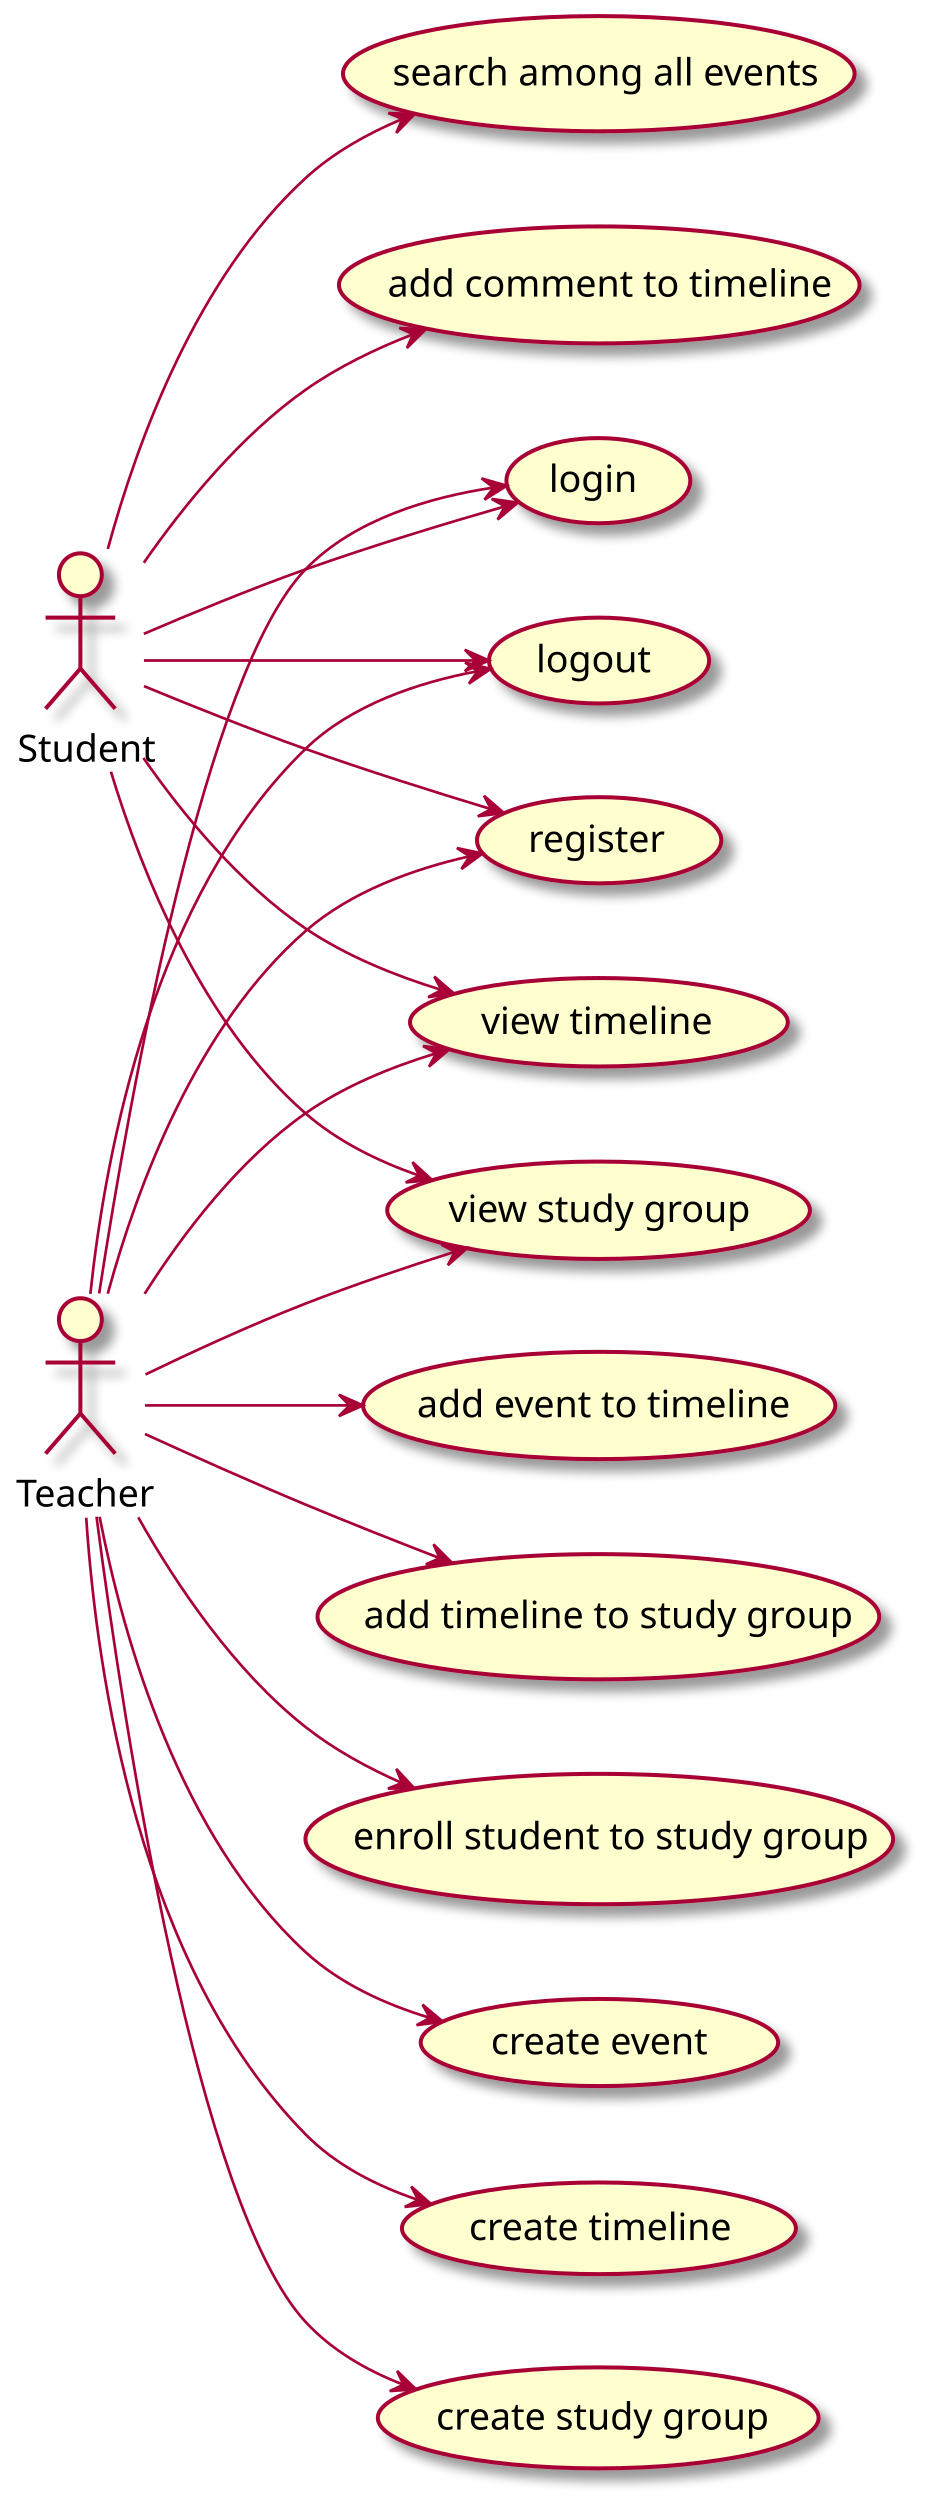
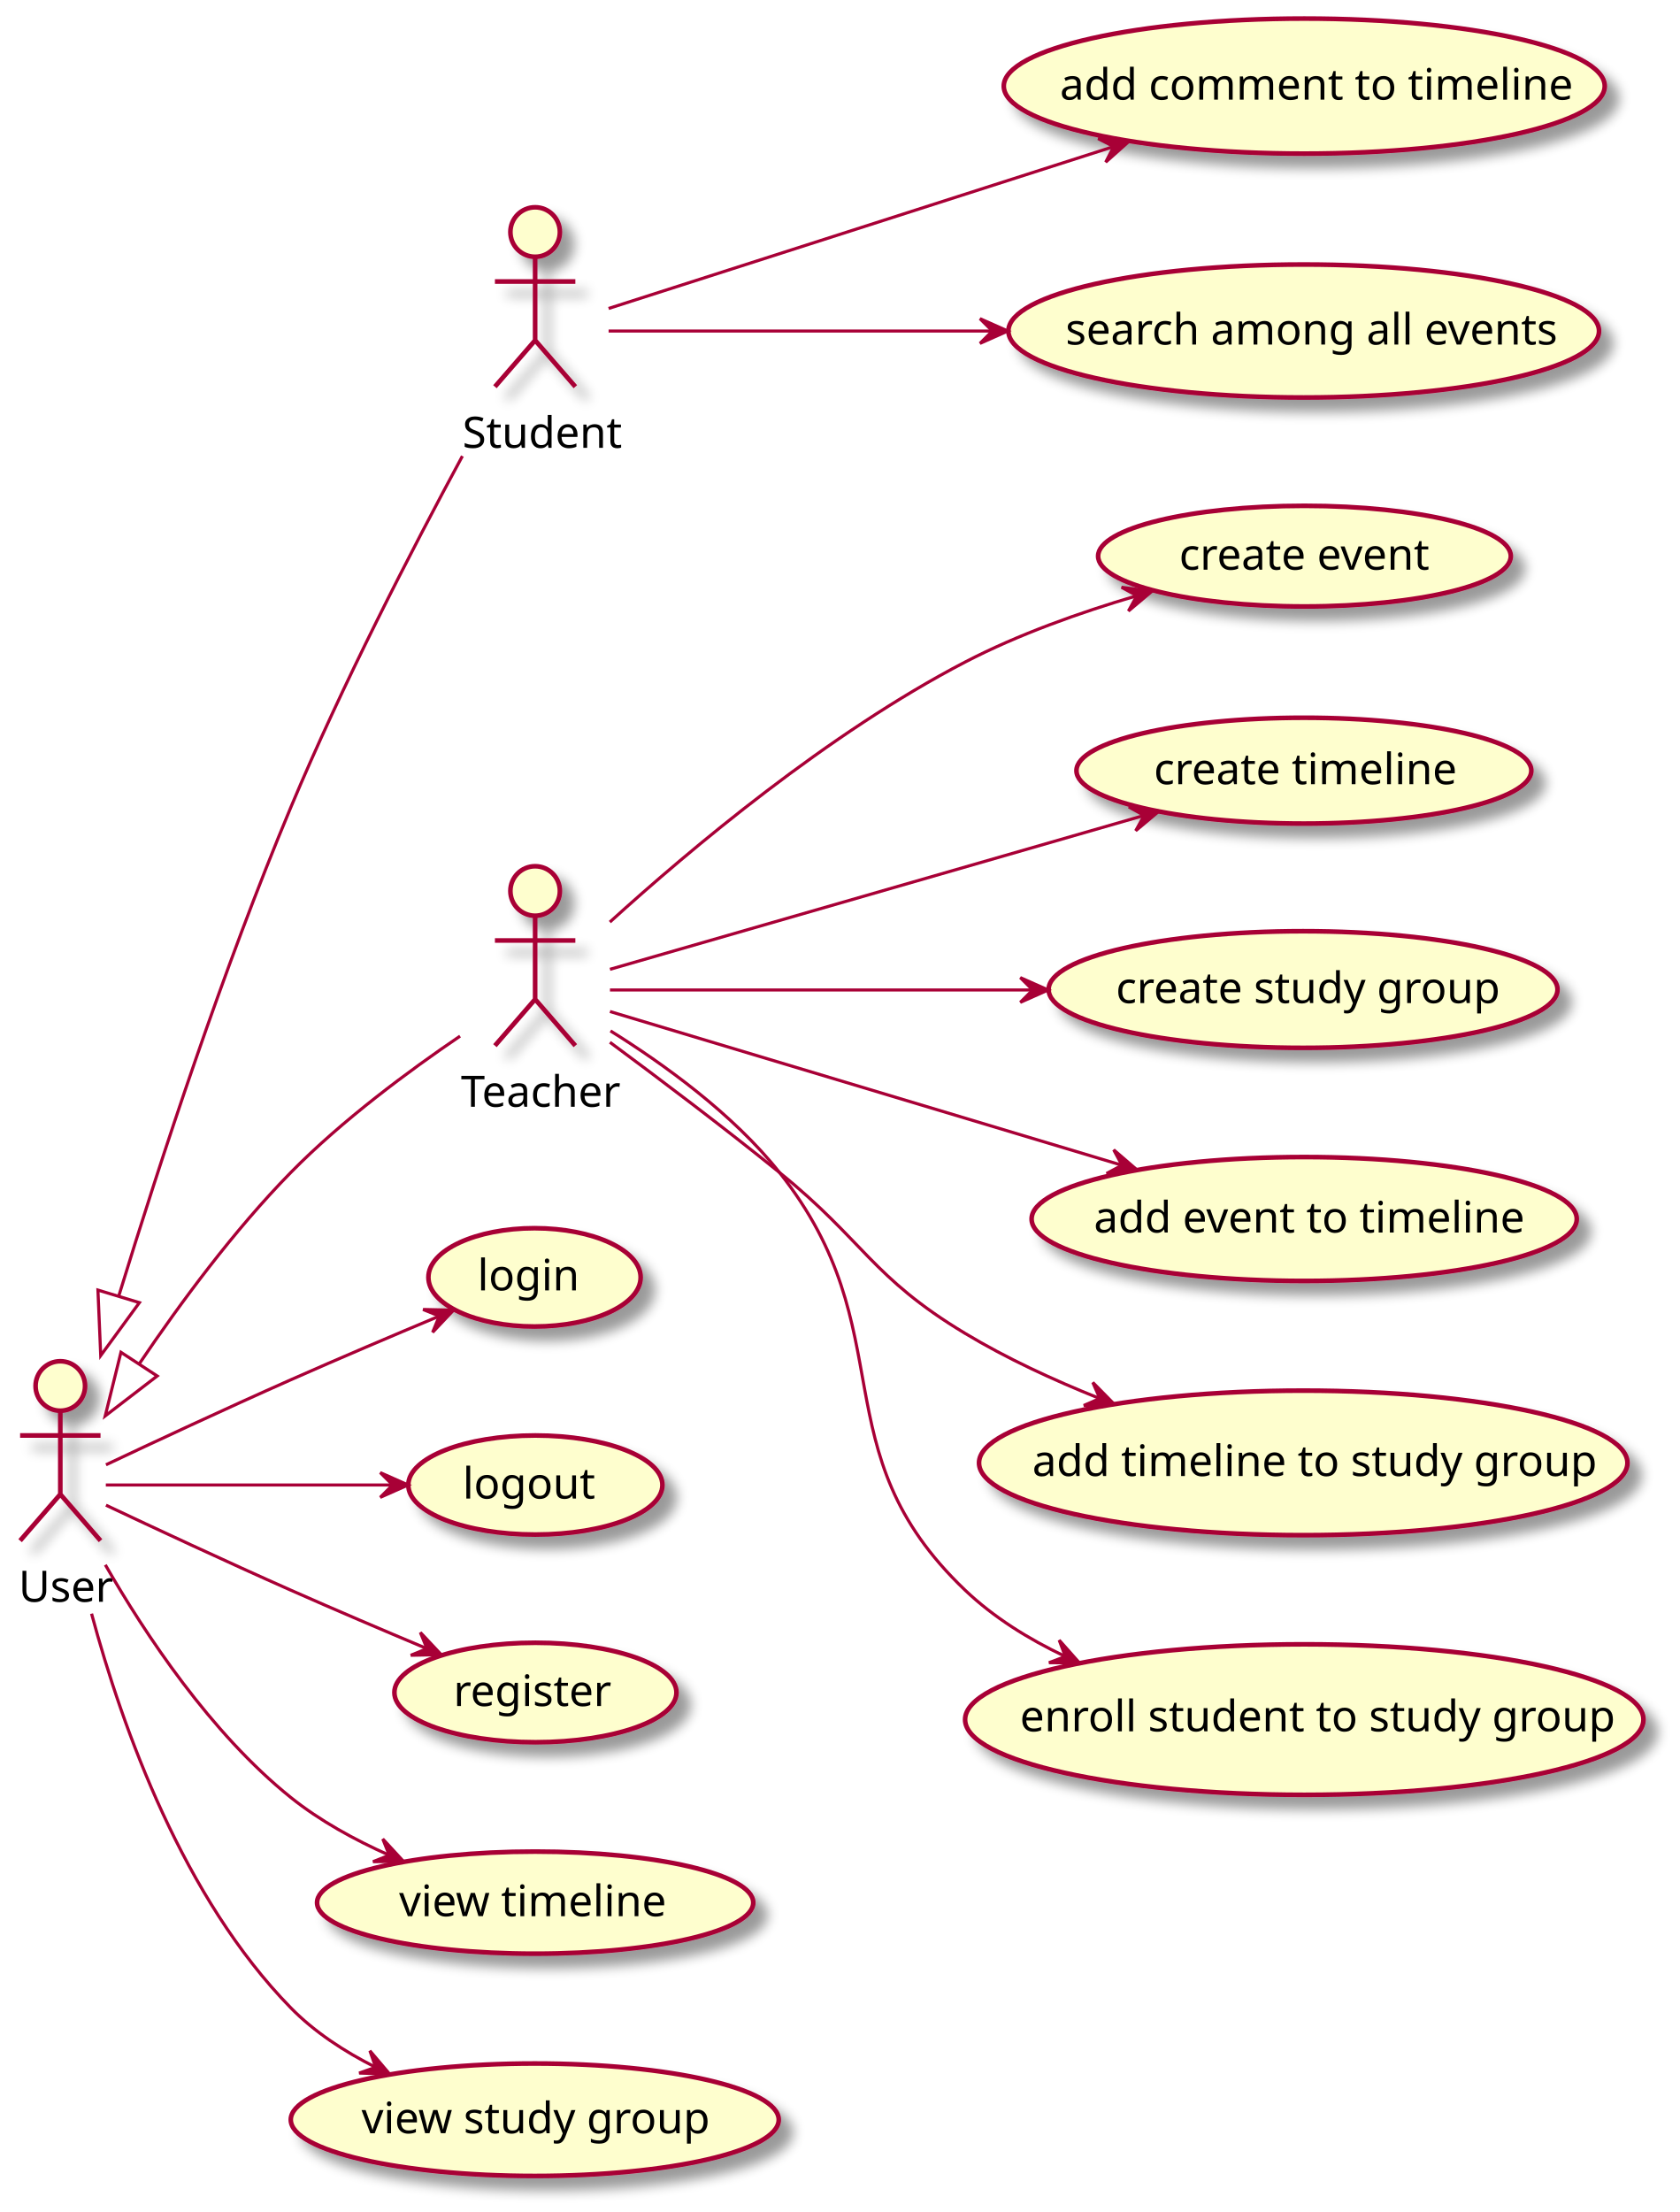
- <svg xmlns="http://www.w3.org/2000/svg" contentScriptType="application/ecmascript" contentStyleType="text/css" height="933px" preserveAspectRatio="none" style="width:345px;height:933px;" version="1.1" viewBox="0 0 345 933" width="345px" zoomAndPan="magnify">
+ <svg xmlns="http://www.w3.org/2000/svg" contentScriptType="application/ecmascript" contentStyleType="text/css" height="715px" preserveAspectRatio="none" style="width:543px;height:715px;" version="1.1" viewBox="0 0 543 715" width="543px" zoomAndPan="magnify">
  <defs>
-     <filter height="300%" id="f1n0zj06k81q0t" width="300%" x="-1" y="-1">
+     <filter height="300%" id="foxcv4zvnoxbb" width="300%" x="-1" y="-1">
      <feGaussianBlur result="blurOut" stdDeviation="2.0" />
      <feColorMatrix in="blurOut" result="blurOut2" type="matrix" values="0 0 0 0 0 0 0 0 0 0 0 0 0 0 0 0 0 0 .4 0" />
      <feOffset dx="4.0" dy="4.0" in="blurOut2" result="blurOut3" />
      <feBlend in="SourceGraphic" in2="blurOut3" mode="normal" />
    </filter>
  </defs>
  <g>
-     <ellipse cx="30" cy="214.5" fill="#FEFECE" filter="url(#f1n0zj06k81q0t)" rx="8" ry="8" style="stroke:#A80036;stroke-width:1.5;" />
-     <path d="M30,222.5 L30,249.5 M17,230.5 L43,230.5 M30,249.5 L17,264.5 M30,249.5 L43,264.5 " fill="none" filter="url(#f1n0zj06k81q0t)" style="stroke:#A80036;stroke-width:1.5;" />
-     <text fill="#000000" font-family="sans-serif" font-size="14" lengthAdjust="spacing" textLength="47" x="6.5" y="284.252">Student</text>
-     <ellipse cx="30" cy="492.5" fill="#FEFECE" filter="url(#f1n0zj06k81q0t)" rx="8" ry="8" style="stroke:#A80036;stroke-width:1.5;" />
-     <path d="M30,500.5 L30,527.5 M17,508.5 L43,508.5 M30,527.5 L17,542.5 M30,527.5 L43,542.5 " fill="none" filter="url(#f1n0zj06k81q0t)" style="stroke:#A80036;stroke-width:1.5;" />
-     <text fill="#000000" font-family="sans-serif" font-size="14" lengthAdjust="spacing" textLength="48" x="6" y="562.252">Teacher</text>
-     <ellipse cx="223.64" cy="106.328" fill="#FEFECE" filter="url(#f1n0zj06k81q0t)" rx="97.14" ry="21.828" style="stroke:#A80036;stroke-width:1.5;" />
-     <text fill="#000000" font-family="sans-serif" font-size="14" lengthAdjust="spacing" textLength="152" x="144.64" y="110.704">add comment to timeline</text>
-     <ellipse cx="223.469" cy="27.494" fill="#FEFECE" filter="url(#f1n0zj06k81q0t)" rx="95.469" ry="21.494" style="stroke:#A80036;stroke-width:1.5;" />
-     <text fill="#000000" font-family="sans-serif" font-size="14" lengthAdjust="spacing" textLength="148" x="146.469" y="31.87">search among all events</text>
-     <ellipse cx="223.305" cy="179.389" fill="#FEFECE" filter="url(#f1n0zj06k81q0t)" rx="34.306" ry="15.889" style="stroke:#A80036;stroke-width:1.5;" />
-     <text fill="#000000" font-family="sans-serif" font-size="14" lengthAdjust="spacing" textLength="32" x="204.853" y="183.593">login</text>
-     <ellipse cx="223.575" cy="246.514" fill="#FEFECE" filter="url(#f1n0zj06k81q0t)" rx="41.075" ry="16.015" style="stroke:#A80036;stroke-width:1.5;" />
-     <text fill="#000000" font-family="sans-serif" font-size="14" lengthAdjust="spacing" textLength="41" x="200.075" y="250.891">logout</text>
-     <ellipse cx="223.596" cy="313.579" fill="#FEFECE" filter="url(#f1n0zj06k81q0t)" rx="45.596" ry="16.079" style="stroke:#A80036;stroke-width:1.5;" />
-     <text fill="#000000" font-family="sans-serif" font-size="14" lengthAdjust="spacing" textLength="47" x="197.096" y="317.955">register</text>
-     <ellipse cx="223.509" cy="381.502" fill="#FEFECE" filter="url(#f1n0zj06k81q0t)" rx="70.509" ry="16.502" style="stroke:#A80036;stroke-width:1.5;" />
-     <text fill="#000000" font-family="sans-serif" font-size="14" lengthAdjust="spacing" textLength="82" x="179.509" y="385.878">view timeline</text>
-     <ellipse cx="223.378" cy="451.675" fill="#FEFECE" filter="url(#f1n0zj06k81q0t)" rx="78.878" ry="18.175" style="stroke:#A80036;stroke-width:1.5;" />
-     <text fill="#000000" font-family="sans-serif" font-size="14" lengthAdjust="spacing" textLength="106" x="167.378" y="456.051">view study group</text>
-     <ellipse cx="223.707" cy="762.266" fill="#FEFECE" filter="url(#f1n0zj06k81q0t)" rx="66.707" ry="16.266" style="stroke:#A80036;stroke-width:1.5;" />
-     <text fill="#000000" font-family="sans-serif" font-size="14" lengthAdjust="spacing" textLength="75" x="183.207" y="766.642">create event</text>
-     <ellipse cx="223.524" cy="831.605" fill="#FEFECE" filter="url(#f1n0zj06k81q0t)" rx="73.524" ry="17.105" style="stroke:#A80036;stroke-width:1.5;" />
-     <text fill="#000000" font-family="sans-serif" font-size="14" lengthAdjust="spacing" textLength="91" x="175.024" y="835.981">create timeline</text>
-     <ellipse cx="223.257" cy="902.351" fill="#FEFECE" filter="url(#f1n0zj06k81q0t)" rx="82.257" ry="18.851" style="stroke:#A80036;stroke-width:1.5;" />
-     <text fill="#000000" font-family="sans-serif" font-size="14" lengthAdjust="spacing" textLength="115" x="162.757" y="906.727">create study group</text>
-     <ellipse cx="223.62" cy="524.524" fill="#FEFECE" filter="url(#f1n0zj06k81q0t)" rx="88.12" ry="20.024" style="stroke:#A80036;stroke-width:1.5;" />
-     <text fill="#000000" font-family="sans-serif" font-size="14" lengthAdjust="spacing" textLength="130" x="155.62" y="528.9">add event to timeline</text>
-     <ellipse cx="223.314" cy="603.363" fill="#FEFECE" filter="url(#f1n0zj06k81q0t)" rx="104.814" ry="23.363" style="stroke:#A80036;stroke-width:1.5;" />
-     <text fill="#000000" font-family="sans-serif" font-size="14" lengthAdjust="spacing" textLength="170" x="135.72" y="607.599">add timeline to study group</text>
-     <ellipse cx="223.651" cy="686.33" fill="#FEFECE" filter="url(#f1n0zj06k81q0t)" rx="109.651" ry="24.33" style="stroke:#A80036;stroke-width:1.5;" />
-     <text fill="#000000" font-family="sans-serif" font-size="14" lengthAdjust="spacing" textLength="181" x="131.735" y="690.128">enroll student to study group</text>
-     <path d="M53.66,210.03 C68.53,188.68 89.7,162.63 114,145.5 C126.05,137 140.15,130.17 154.13,124.74 " fill="none" id="Student-to-add comment to timeline" style="stroke:#A80036;stroke-width:1.0;" />
-     <polygon fill="#A80036" points="158.86,122.95,149.027,122.391,154.183,124.718,151.856,129.874,158.86,122.95" style="stroke:#A80036;stroke-width:1.0;" />
-     <path d="M40.24,204.86 C51.28,164.33 73.54,103.59 114,66.5 C124.25,57.1 136.93,49.94 149.96,44.48 " fill="none" id="Student-to-search among all events" style="stroke:#A80036;stroke-width:1.0;" />
-     <polygon fill="#A80036" points="154.77,42.54,144.927,42.195,150.133,44.409,147.918,49.615,154.77,42.54" style="stroke:#A80036;stroke-width:1.0;" />
-     <path d="M53.68,236.54 C70.24,229.43 93.32,219.86 114,212.5 C138.56,203.76 166.73,195.23 188.21,189.04 " fill="none" id="Student-to-login" style="stroke:#A80036;stroke-width:1.0;" />
-     <polygon fill="#A80036" points="193.25,187.59,183.497,186.216,188.442,188.964,185.695,193.909,193.25,187.59" style="stroke:#A80036;stroke-width:1.0;" />
-     <path d="M53.72,246.5 C84.06,246.5 138.49,246.5 177.34,246.5 " fill="none" id="Student-to-logout" style="stroke:#A80036;stroke-width:1.0;" />
-     <polygon fill="#A80036" points="182.47,246.5,173.47,242.5,177.47,246.5,173.47,250.5,182.47,246.5" style="stroke:#A80036;stroke-width:1.0;" />
-     <path d="M53.73,256.07 C70.31,262.92 93.39,272.19 114,279.5 C136.73,287.57 162.49,295.68 183.2,301.96 " fill="none" id="Student-to-register" style="stroke:#A80036;stroke-width:1.0;" />
-     <polygon fill="#A80036" points="188.08,303.43,180.635,296.982,183.297,301.974,178.305,304.635,188.08,303.43" style="stroke:#A80036;stroke-width:1.0;" />
-     <path d="M53.53,282.89 C68.36,304.14 89.52,329.93 114,346.5 C129.13,356.74 147.46,364.15 164.71,369.43 " fill="none" id="Student-to-view timeline" style="stroke:#A80036;stroke-width:1.0;" />
-     <polygon fill="#A80036" points="169.55,370.87,162.07,364.463,164.759,369.44,159.782,372.129,169.55,370.87" style="stroke:#A80036;stroke-width:1.0;" />
-     <path d="M41.4,288 C53.01,326.2 75.45,381.87 114,415.5 C125.96,425.93 141.03,433.36 156.11,438.64 " fill="none" id="Student-to-view study group" style="stroke:#A80036;stroke-width:1.0;" />
-     <polygon fill="#A80036" points="161.22,440.35,153.953,433.703,156.478,438.765,151.416,441.29,161.22,440.35" style="stroke:#A80036;stroke-width:1.0;" />
-     <path d="M37.01,482.71 C48.7,406.95 76.68,251.16 114,212.5 C132.18,193.67 160.74,185.5 183.99,181.99 " fill="none" id="Teacher-to-login" style="stroke:#A80036;stroke-width:1.0;" />
-     <polygon fill="#A80036" points="189.17,181.27,179.706,178.545,184.217,181.957,180.805,186.469,189.17,181.27" style="stroke:#A80036;stroke-width:1.0;" />
-     <path d="M33.72,482.87 C39.5,428.6 57.56,334.19 114,279.5 C131.08,262.95 156.21,254.67 177.98,250.54 " fill="none" id="Teacher-to-logout" style="stroke:#A80036;stroke-width:1.0;" />
-     <polygon fill="#A80036" points="183.14,249.62,173.581,247.248,178.216,250.491,174.974,255.126,183.14,249.62" style="stroke:#A80036;stroke-width:1.0;" />
-     <path d="M40.21,482.81 C51.18,442.68 73.36,383 114,347.5 C131,332.65 154.45,324.28 175.21,319.57 " fill="none" id="Teacher-to-register" style="stroke:#A80036;stroke-width:1.0;" />
-     <polygon fill="#A80036" points="180.15,318.51,170.508,316.504,175.263,319.567,172.2,324.323,180.15,318.51" style="stroke:#A80036;stroke-width:1.0;" />
-     <path d="M53.98,482.85 C68.49,460.02 89.17,432.92 114,415.5 C128.35,405.43 145.8,398.26 162.48,393.18 " fill="none" id="Teacher-to-view timeline" style="stroke:#A80036;stroke-width:1.0;" />
-     <polygon fill="#A80036" points="167.62,391.67,157.856,390.377,162.824,393.083,160.118,398.051,167.62,391.67" style="stroke:#A80036;stroke-width:1.0;" />
-     <path d="M54.3,512.94 C70.76,505 93.47,494.48 114,486.5 C131.87,479.55 151.76,472.85 169.58,467.2 " fill="none" id="Teacher-to-view study group" style="stroke:#A80036;stroke-width:1.0;" />
-     <polygon fill="#A80036" points="174.54,465.64,164.755,464.523,169.77,467.139,167.154,472.155,174.54,465.64" style="stroke:#A80036;stroke-width:1.0;" />
-     <path d="M37.17,566.06 C46.14,612.06 67.16,685.38 114,728.5 C126.77,740.25 143.56,747.94 160.11,752.97 " fill="none" id="Teacher-to-create event" style="stroke:#A80036;stroke-width:1.0;" />
-     <polygon fill="#A80036" points="165.23,754.45,157.693,748.111,160.426,753.063,155.474,755.797,165.23,754.45" style="stroke:#A80036;stroke-width:1.0;" />
-     <path d="M32.18,566.43 C36.13,625.63 52.01,733.52 114,796.5 C125.39,808.07 140.61,815.82 156.05,821.01 " fill="none" id="Teacher-to-create timeline" style="stroke:#A80036;stroke-width:1.0;" />
-     <polygon fill="#A80036" points="160.85,822.54,153.487,815.999,156.086,821.023,151.061,823.622,160.85,822.54" style="stroke:#A80036;stroke-width:1.0;" />
-     <path d="M36.02,566.04 C46.61,647.18 73.65,822.68 114,866.5 C123.76,877.1 136.71,884.58 150.25,889.86 " fill="none" id="Teacher-to-create study group" style="stroke:#A80036;stroke-width:1.0;" />
-     <polygon fill="#A80036" points="155.26,891.71,148.201,884.842,150.569,889.98,145.432,892.348,155.26,891.71" style="stroke:#A80036;stroke-width:1.0;" />
-     <path d="M54.1,524.5 C73.3,524.5 101.95,524.5 130.2,524.5 " fill="none" id="Teacher-to-add event to timeline" style="stroke:#A80036;stroke-width:1.0;" />
-     <polygon fill="#A80036" points="135.47,524.5,126.47,520.5,130.47,524.5,126.47,528.5,135.47,524.5" style="stroke:#A80036;stroke-width:1.0;" />
-     <path d="M54.12,535.18 C70.7,542.74 93.61,553.01 114,561.5 C130.06,568.18 147.58,575.12 163.78,581.38 " fill="none" id="Teacher-to-add timeline to study group" style="stroke:#A80036;stroke-width:1.0;" />
-     <polygon fill="#A80036" points="168.76,583.31,161.8,576.341,164.094,581.512,158.924,583.807,168.76,583.31" style="stroke:#A80036;stroke-width:1.0;" />
-     <path d="M51.58,566.26 C66.01,591.83 87.44,623.57 114,644.5 C124.67,652.91 137.22,659.8 149.92,665.38 " fill="none" id="Teacher-to-enroll student to study group" style="stroke:#A80036;stroke-width:1.0;" />
-     <polygon fill="#A80036" points="154.61,667.38,147.913,660.158,150.014,665.41,144.762,667.511,154.61,667.38" style="stroke:#A80036;stroke-width:1.0;" />
+     <ellipse cx="19.5" cy="448" fill="#FEFECE" filter="url(#foxcv4zvnoxbb)" rx="8" ry="8" style="stroke:#A80036;stroke-width:1.5;" />
+     <path d="M19.5,456 L19.5,483 M6.5,464 L32.5,464 M19.5,483 L6.5,498 M19.5,483 L32.5,498 " fill="none" filter="url(#foxcv4zvnoxbb)" style="stroke:#A80036;stroke-width:1.5;" />
+     <text fill="#000000" font-family="sans-serif" font-size="14" lengthAdjust="spacing" textLength="27" x="6" y="517.752">User</text>
+     <ellipse cx="173" cy="75" fill="#FEFECE" filter="url(#foxcv4zvnoxbb)" rx="8" ry="8" style="stroke:#A80036;stroke-width:1.5;" />
+     <path d="M173,83 L173,110 M160,91 L186,91 M173,110 L160,125 M173,110 L186,125 " fill="none" filter="url(#foxcv4zvnoxbb)" style="stroke:#A80036;stroke-width:1.5;" />
+     <text fill="#000000" font-family="sans-serif" font-size="14" lengthAdjust="spacing" textLength="47" x="149.5" y="144.752">Student</text>
+     <ellipse cx="173" cy="288" fill="#FEFECE" filter="url(#foxcv4zvnoxbb)" rx="8" ry="8" style="stroke:#A80036;stroke-width:1.5;" />
+     <path d="M173,296 L173,323 M160,304 L186,304 M173,323 L160,338 M173,323 L186,338 " fill="none" filter="url(#foxcv4zvnoxbb)" style="stroke:#A80036;stroke-width:1.5;" />
+     <text fill="#000000" font-family="sans-serif" font-size="14" lengthAdjust="spacing" textLength="48" x="149" y="357.752">Teacher</text>
+     <ellipse cx="172.805" cy="412.889" fill="#FEFECE" filter="url(#foxcv4zvnoxbb)" rx="34.306" ry="15.889" style="stroke:#A80036;stroke-width:1.5;" />
+     <text fill="#000000" font-family="sans-serif" font-size="14" lengthAdjust="spacing" textLength="32" x="154.353" y="417.093">login</text>
+     <ellipse cx="173.075" cy="480.014" fill="#FEFECE" filter="url(#foxcv4zvnoxbb)" rx="41.075" ry="16.015" style="stroke:#A80036;stroke-width:1.5;" />
+     <text fill="#000000" font-family="sans-serif" font-size="14" lengthAdjust="spacing" textLength="41" x="149.575" y="484.39">logout</text>
+     <ellipse cx="173.096" cy="547.079" fill="#FEFECE" filter="url(#foxcv4zvnoxbb)" rx="45.596" ry="16.079" style="stroke:#A80036;stroke-width:1.5;" />
+     <text fill="#000000" font-family="sans-serif" font-size="14" lengthAdjust="spacing" textLength="47" x="146.596" y="551.455">register</text>
+     <ellipse cx="173.009" cy="615.002" fill="#FEFECE" filter="url(#foxcv4zvnoxbb)" rx="70.509" ry="16.502" style="stroke:#A80036;stroke-width:1.5;" />
+     <text fill="#000000" font-family="sans-serif" font-size="14" lengthAdjust="spacing" textLength="82" x="129.009" y="619.378">view timeline</text>
+     <ellipse cx="172.878" cy="685.176" fill="#FEFECE" filter="url(#foxcv4zvnoxbb)" rx="78.878" ry="18.175" style="stroke:#A80036;stroke-width:1.5;" />
+     <text fill="#000000" font-family="sans-serif" font-size="14" lengthAdjust="spacing" textLength="106" x="116.878" y="689.552">view study group</text>
+     <ellipse cx="421.64" cy="27.828" fill="#FEFECE" filter="url(#foxcv4zvnoxbb)" rx="97.14" ry="21.828" style="stroke:#A80036;stroke-width:1.5;" />
+     <text fill="#000000" font-family="sans-serif" font-size="14" lengthAdjust="spacing" textLength="152" x="342.64" y="32.204">add comment to timeline</text>
+     <ellipse cx="421.469" cy="106.994" fill="#FEFECE" filter="url(#foxcv4zvnoxbb)" rx="95.469" ry="21.494" style="stroke:#A80036;stroke-width:1.5;" />
+     <text fill="#000000" font-family="sans-serif" font-size="14" lengthAdjust="spacing" textLength="148" x="344.469" y="111.37">search among all events</text>
+     <ellipse cx="421.707" cy="179.766" fill="#FEFECE" filter="url(#foxcv4zvnoxbb)" rx="66.707" ry="16.266" style="stroke:#A80036;stroke-width:1.5;" />
+     <text fill="#000000" font-family="sans-serif" font-size="14" lengthAdjust="spacing" textLength="75" x="381.207" y="184.142">create event</text>
+     <ellipse cx="421.524" cy="249.105" fill="#FEFECE" filter="url(#foxcv4zvnoxbb)" rx="73.524" ry="17.105" style="stroke:#A80036;stroke-width:1.5;" />
+     <text fill="#000000" font-family="sans-serif" font-size="14" lengthAdjust="spacing" textLength="91" x="373.024" y="253.481">create timeline</text>
+     <ellipse cx="421.257" cy="319.851" fill="#FEFECE" filter="url(#foxcv4zvnoxbb)" rx="82.257" ry="18.851" style="stroke:#A80036;stroke-width:1.5;" />
+     <text fill="#000000" font-family="sans-serif" font-size="14" lengthAdjust="spacing" textLength="115" x="360.757" y="324.227">create study group</text>
+     <ellipse cx="421.62" cy="394.024" fill="#FEFECE" filter="url(#foxcv4zvnoxbb)" rx="88.12" ry="20.024" style="stroke:#A80036;stroke-width:1.5;" />
+     <text fill="#000000" font-family="sans-serif" font-size="14" lengthAdjust="spacing" textLength="130" x="353.62" y="398.4">add event to timeline</text>
+     <ellipse cx="421.314" cy="472.863" fill="#FEFECE" filter="url(#foxcv4zvnoxbb)" rx="104.814" ry="23.363" style="stroke:#A80036;stroke-width:1.5;" />
+     <text fill="#000000" font-family="sans-serif" font-size="14" lengthAdjust="spacing" textLength="170" x="333.72" y="477.099">add timeline to study group</text>
+     <ellipse cx="421.651" cy="555.83" fill="#FEFECE" filter="url(#foxcv4zvnoxbb)" rx="109.651" ry="24.33" style="stroke:#A80036;stroke-width:1.5;" />
+     <text fill="#000000" font-family="sans-serif" font-size="14" lengthAdjust="spacing" textLength="181" x="329.735" y="559.628">enroll student to study group</text>
+     <path d="M38.45,418.74 C52.08,374.33 72.17,313.18 94,261 C110.54,221.46 132.94,178.05 149.49,147.42 " fill="none" id="User-backto-Student" style="stroke:#A80036;stroke-width:1.0;" />
+     <polygon fill="none" points="45.06,421.06,32.56,438.17,31.66,417,45.06,421.06" style="stroke:#A80036;stroke-width:1.0;" />
+     <path d="M45.14,440.67 C58.38,421.06 75.72,397.63 94,379 C110.65,362.04 132.42,345.98 148.73,334.91 " fill="none" id="User-backto-Teacher" style="stroke:#A80036;stroke-width:1.0;" />
+     <polygon fill="none" points="50.82,444.77,34.01,457.68,39.1,437.11,50.82,444.77" style="stroke:#A80036;stroke-width:1.0;" />
+     <path d="M34.26,473.47 C48.98,466.52 73.04,455.28 94,446 C109.7,439.05 127.31,431.57 141.82,425.49 " fill="none" id="User-to-login" style="stroke:#A80036;stroke-width:1.0;" />
+     <polygon fill="#A80036" points="146.62,423.49,136.774,423.27,142.007,425.418,139.859,430.651,146.62,423.49" style="stroke:#A80036;stroke-width:1.0;" />
+     <path d="M34.21,480 C54.95,480 95.25,480 126.93,480 " fill="none" id="User-to-logout" style="stroke:#A80036;stroke-width:1.0;" />
+     <polygon fill="#A80036" points="131.93,480,122.93,476,126.93,480,122.93,484,131.93,480" style="stroke:#A80036;stroke-width:1.0;" />
+     <path d="M34.26,486.53 C48.98,493.48 73.04,504.72 94,514 C108.25,520.31 124.07,527.05 137.72,532.78 " fill="none" id="User-to-register" style="stroke:#A80036;stroke-width:1.0;" />
+     <polygon fill="#A80036" points="142.64,534.85,135.898,527.671,138.032,532.91,132.793,535.044,142.64,534.85" style="stroke:#A80036;stroke-width:1.0;" />
+     <path d="M34.05,505.81 C46.92,528.21 68.12,560.23 94,581 C103.37,588.52 114.67,594.7 125.72,599.63 " fill="none" id="User-to-view timeline" style="stroke:#A80036;stroke-width:1.0;" />
+     <polygon fill="#A80036" points="130.43,601.66,123.752,594.421,125.84,599.678,120.582,601.765,130.43,601.66" style="stroke:#A80036;stroke-width:1.0;" />
+     <path d="M29.6,521.6 C39.69,559.07 59.32,613.55 94,649 C101.69,656.86 111.41,663.18 121.37,668.19 " fill="none" id="User-to-view study group" style="stroke:#A80036;stroke-width:1.0;" />
+     <polygon fill="#A80036" points="125.95,670.4,119.583,662.886,121.447,668.227,116.106,670.091,125.95,670.4" style="stroke:#A80036;stroke-width:1.0;" />
+     <path d="M196.75,99.71 C233.47,87.94 307,64.37 359.76,47.47 " fill="none" id="Student-to-add comment to timeline" style="stroke:#A80036;stroke-width:1.0;" />
+     <polygon fill="#A80036" points="364.8,45.85,355.008,44.795,360.04,47.38,357.455,52.411,364.8,45.85" style="stroke:#A80036;stroke-width:1.0;" />
+     <path d="M196.75,107 C224.98,107 274.98,107 320.56,107 " fill="none" id="Student-to-search among all events" style="stroke:#A80036;stroke-width:1.0;" />
+     <polygon fill="#A80036" points="325.81,107,316.81,103,320.81,107,316.81,111,325.81,107" style="stroke:#A80036;stroke-width:1.0;" />
+     <path d="M197.15,298.05 C223.23,274.38 267.77,236.99 312,214 C329.21,205.05 349.19,197.97 367.29,192.63 " fill="none" id="Teacher-to-create event" style="stroke:#A80036;stroke-width:1.0;" />
+     <polygon fill="#A80036" points="372.34,191.17,362.584,189.823,367.536,192.557,364.803,197.509,372.34,191.17" style="stroke:#A80036;stroke-width:1.0;" />
+     <path d="M197.19,313.32 C236.43,302.02 316.81,278.86 369.67,263.64 " fill="none" id="Teacher-to-create timeline" style="stroke:#A80036;stroke-width:1.0;" />
+     <polygon fill="#A80036" points="374.69,262.19,364.934,260.843,369.886,263.577,367.153,268.529,374.69,262.19" style="stroke:#A80036;stroke-width:1.0;" />
+     <path d="M197.19,320 C228.24,320 285.04,320 333.58,320 " fill="none" id="Teacher-to-create study group" style="stroke:#A80036;stroke-width:1.0;" />
+     <polygon fill="#A80036" points="338.85,320,329.85,316,333.85,320,329.85,324,338.85,320" style="stroke:#A80036;stroke-width:1.0;" />
+     <path d="M197.19,326.96 C234.69,338.22 309.76,360.76 362.47,376.58 " fill="none" id="Teacher-to-add event to timeline" style="stroke:#A80036;stroke-width:1.0;" />
+     <polygon fill="#A80036" points="367.5,378.09,360.038,371.662,362.713,376.647,357.728,379.322,367.5,378.09" style="stroke:#A80036;stroke-width:1.0;" />
+     <path d="M197.18,336.9 C212.86,348.49 233.92,364.36 252,379 C279.42,401.21 281.76,412.81 312,431 C325.37,439.05 340.56,446.06 355.24,451.94 " fill="none" id="Teacher-to-add timeline to study group" style="stroke:#A80036;stroke-width:1.0;" />
+     <polygon fill="#A80036" points="360.2,453.88,353.292,446.86,355.548,452.048,350.36,454.304,360.2,453.88" style="stroke:#A80036;stroke-width:1.0;" />
+     <path d="M197.35,333.22 C214.34,343.8 236.91,359.98 252,379 C292.81,430.44 264.45,468.72 312,514 C321.23,522.79 332.51,529.8 344.26,535.37 " fill="none" id="Teacher-to-enroll student to study group" style="stroke:#A80036;stroke-width:1.0;" />
+     <polygon fill="#A80036" points="348.96,537.52,342.422,530.154,344.408,535.451,339.111,537.437,348.96,537.52" style="stroke:#A80036;stroke-width:1.0;" />
  </g>
</svg>
